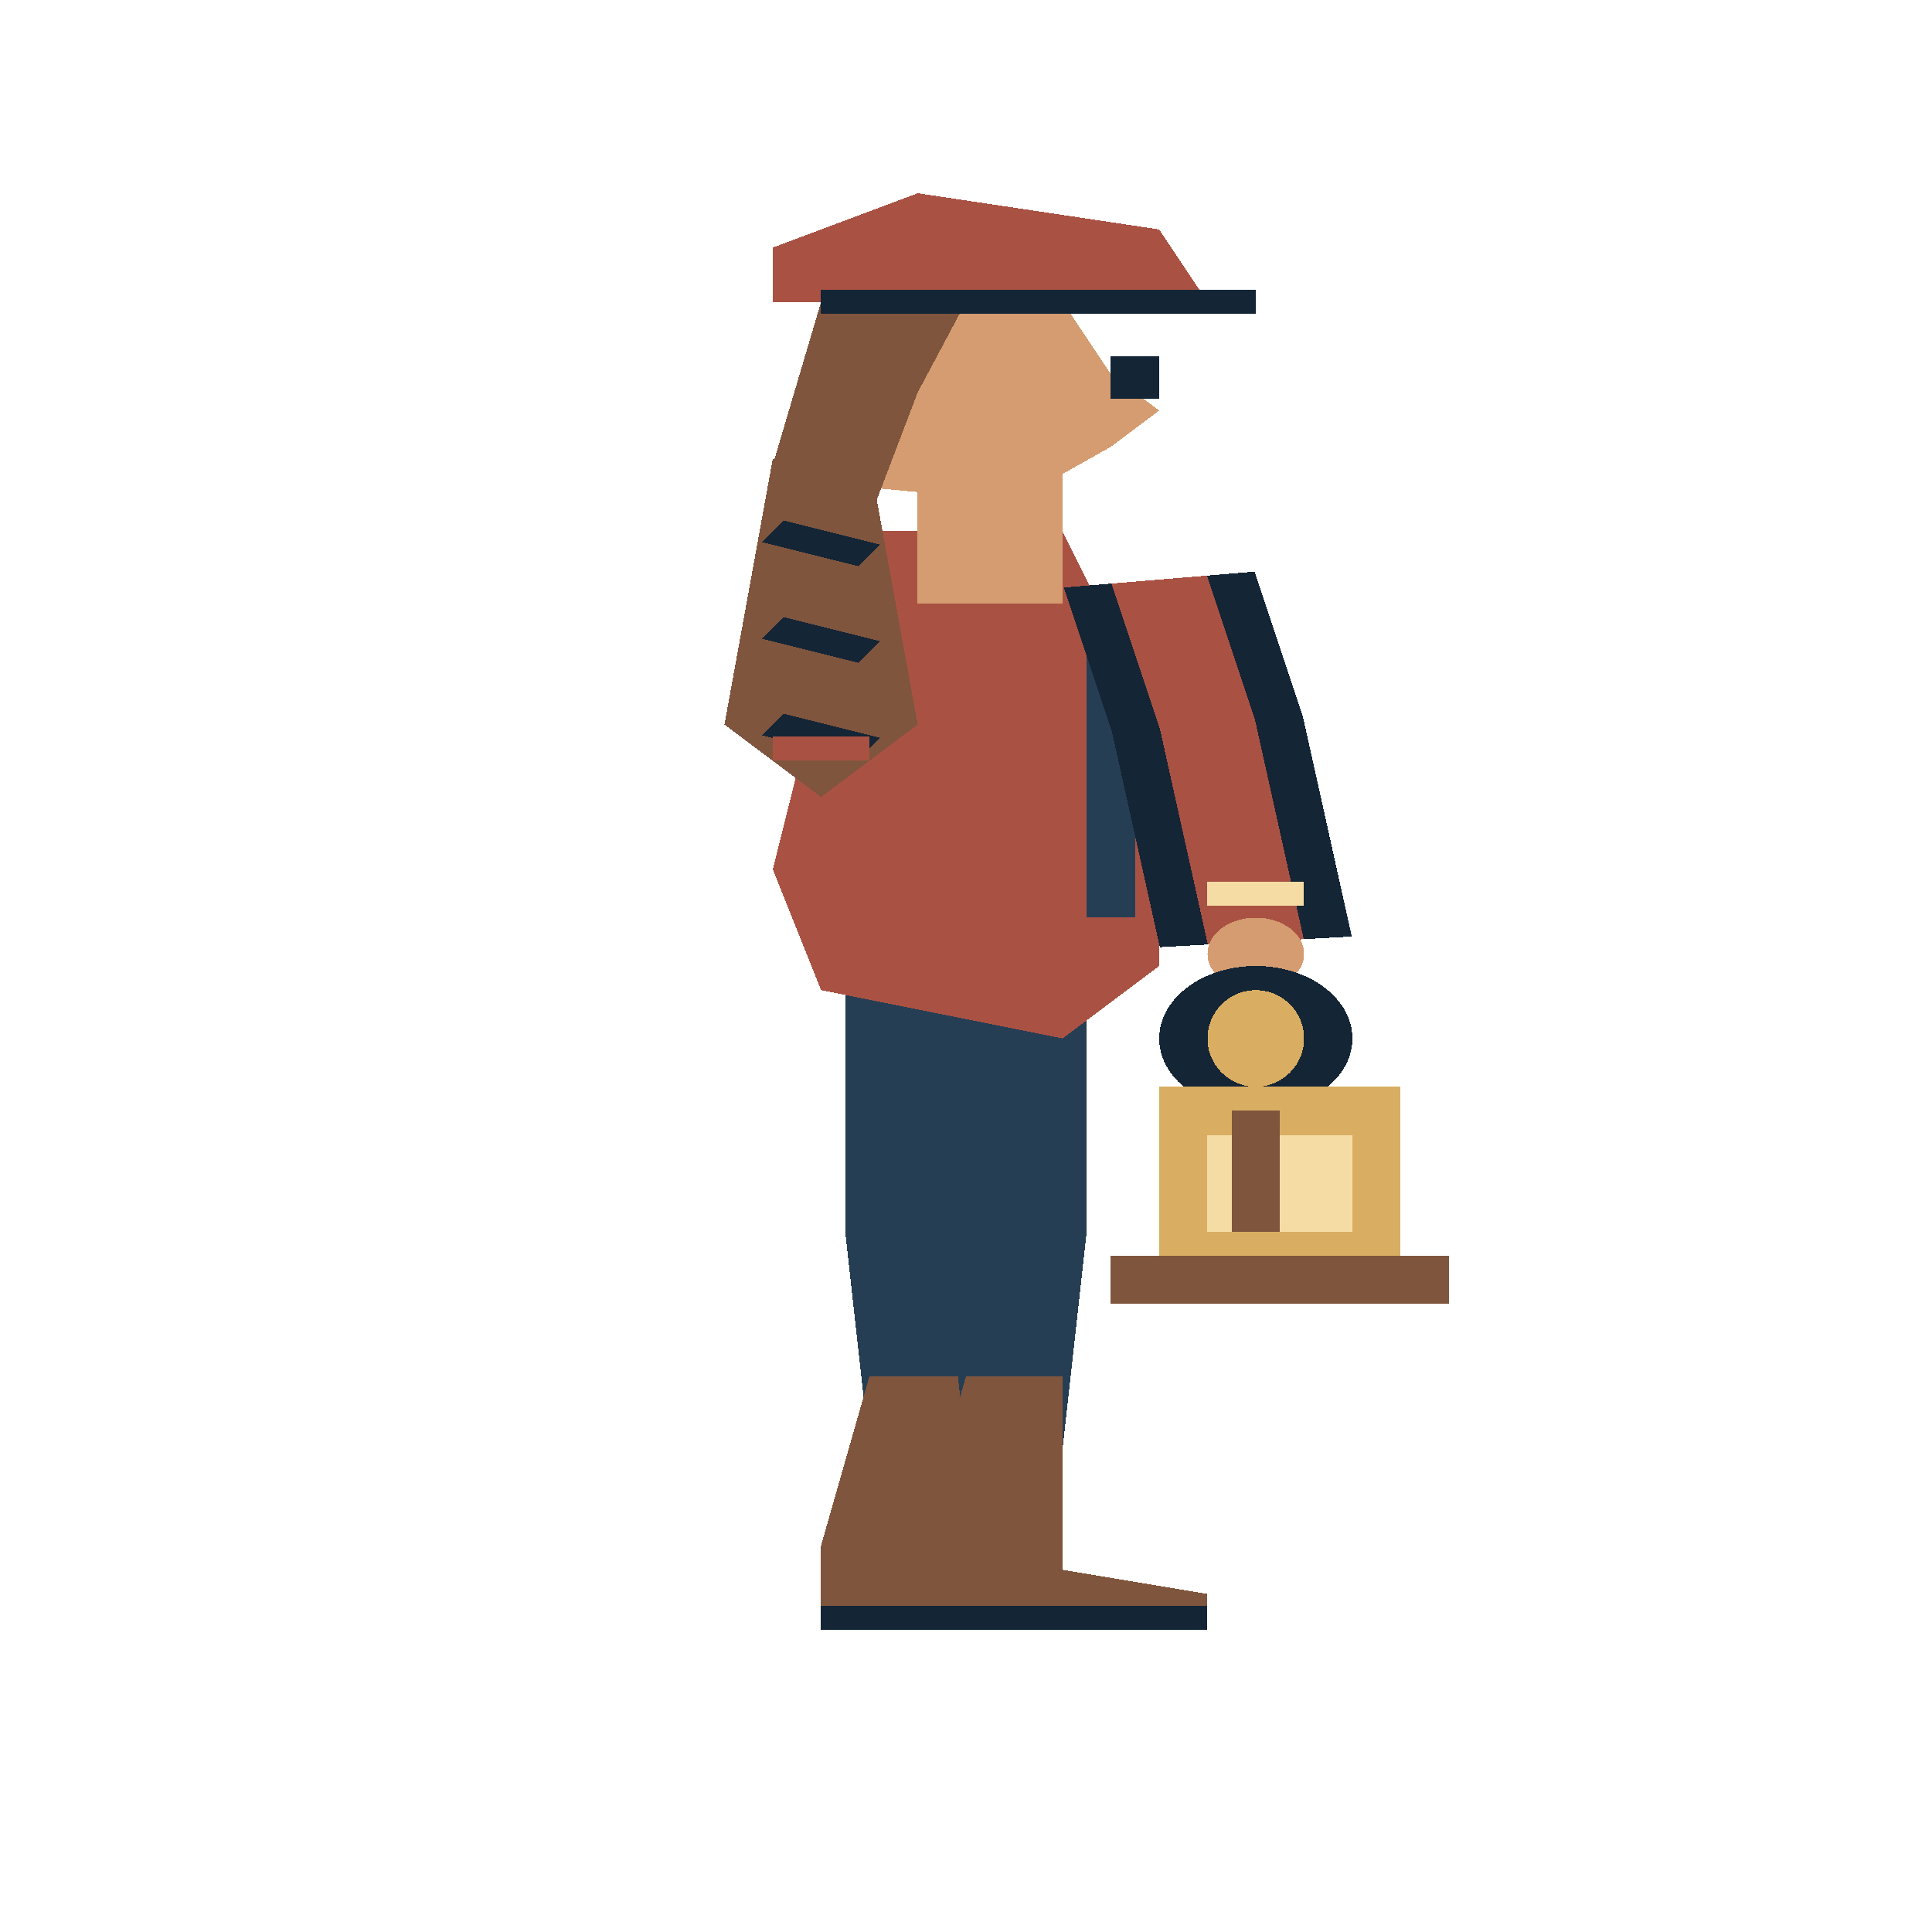
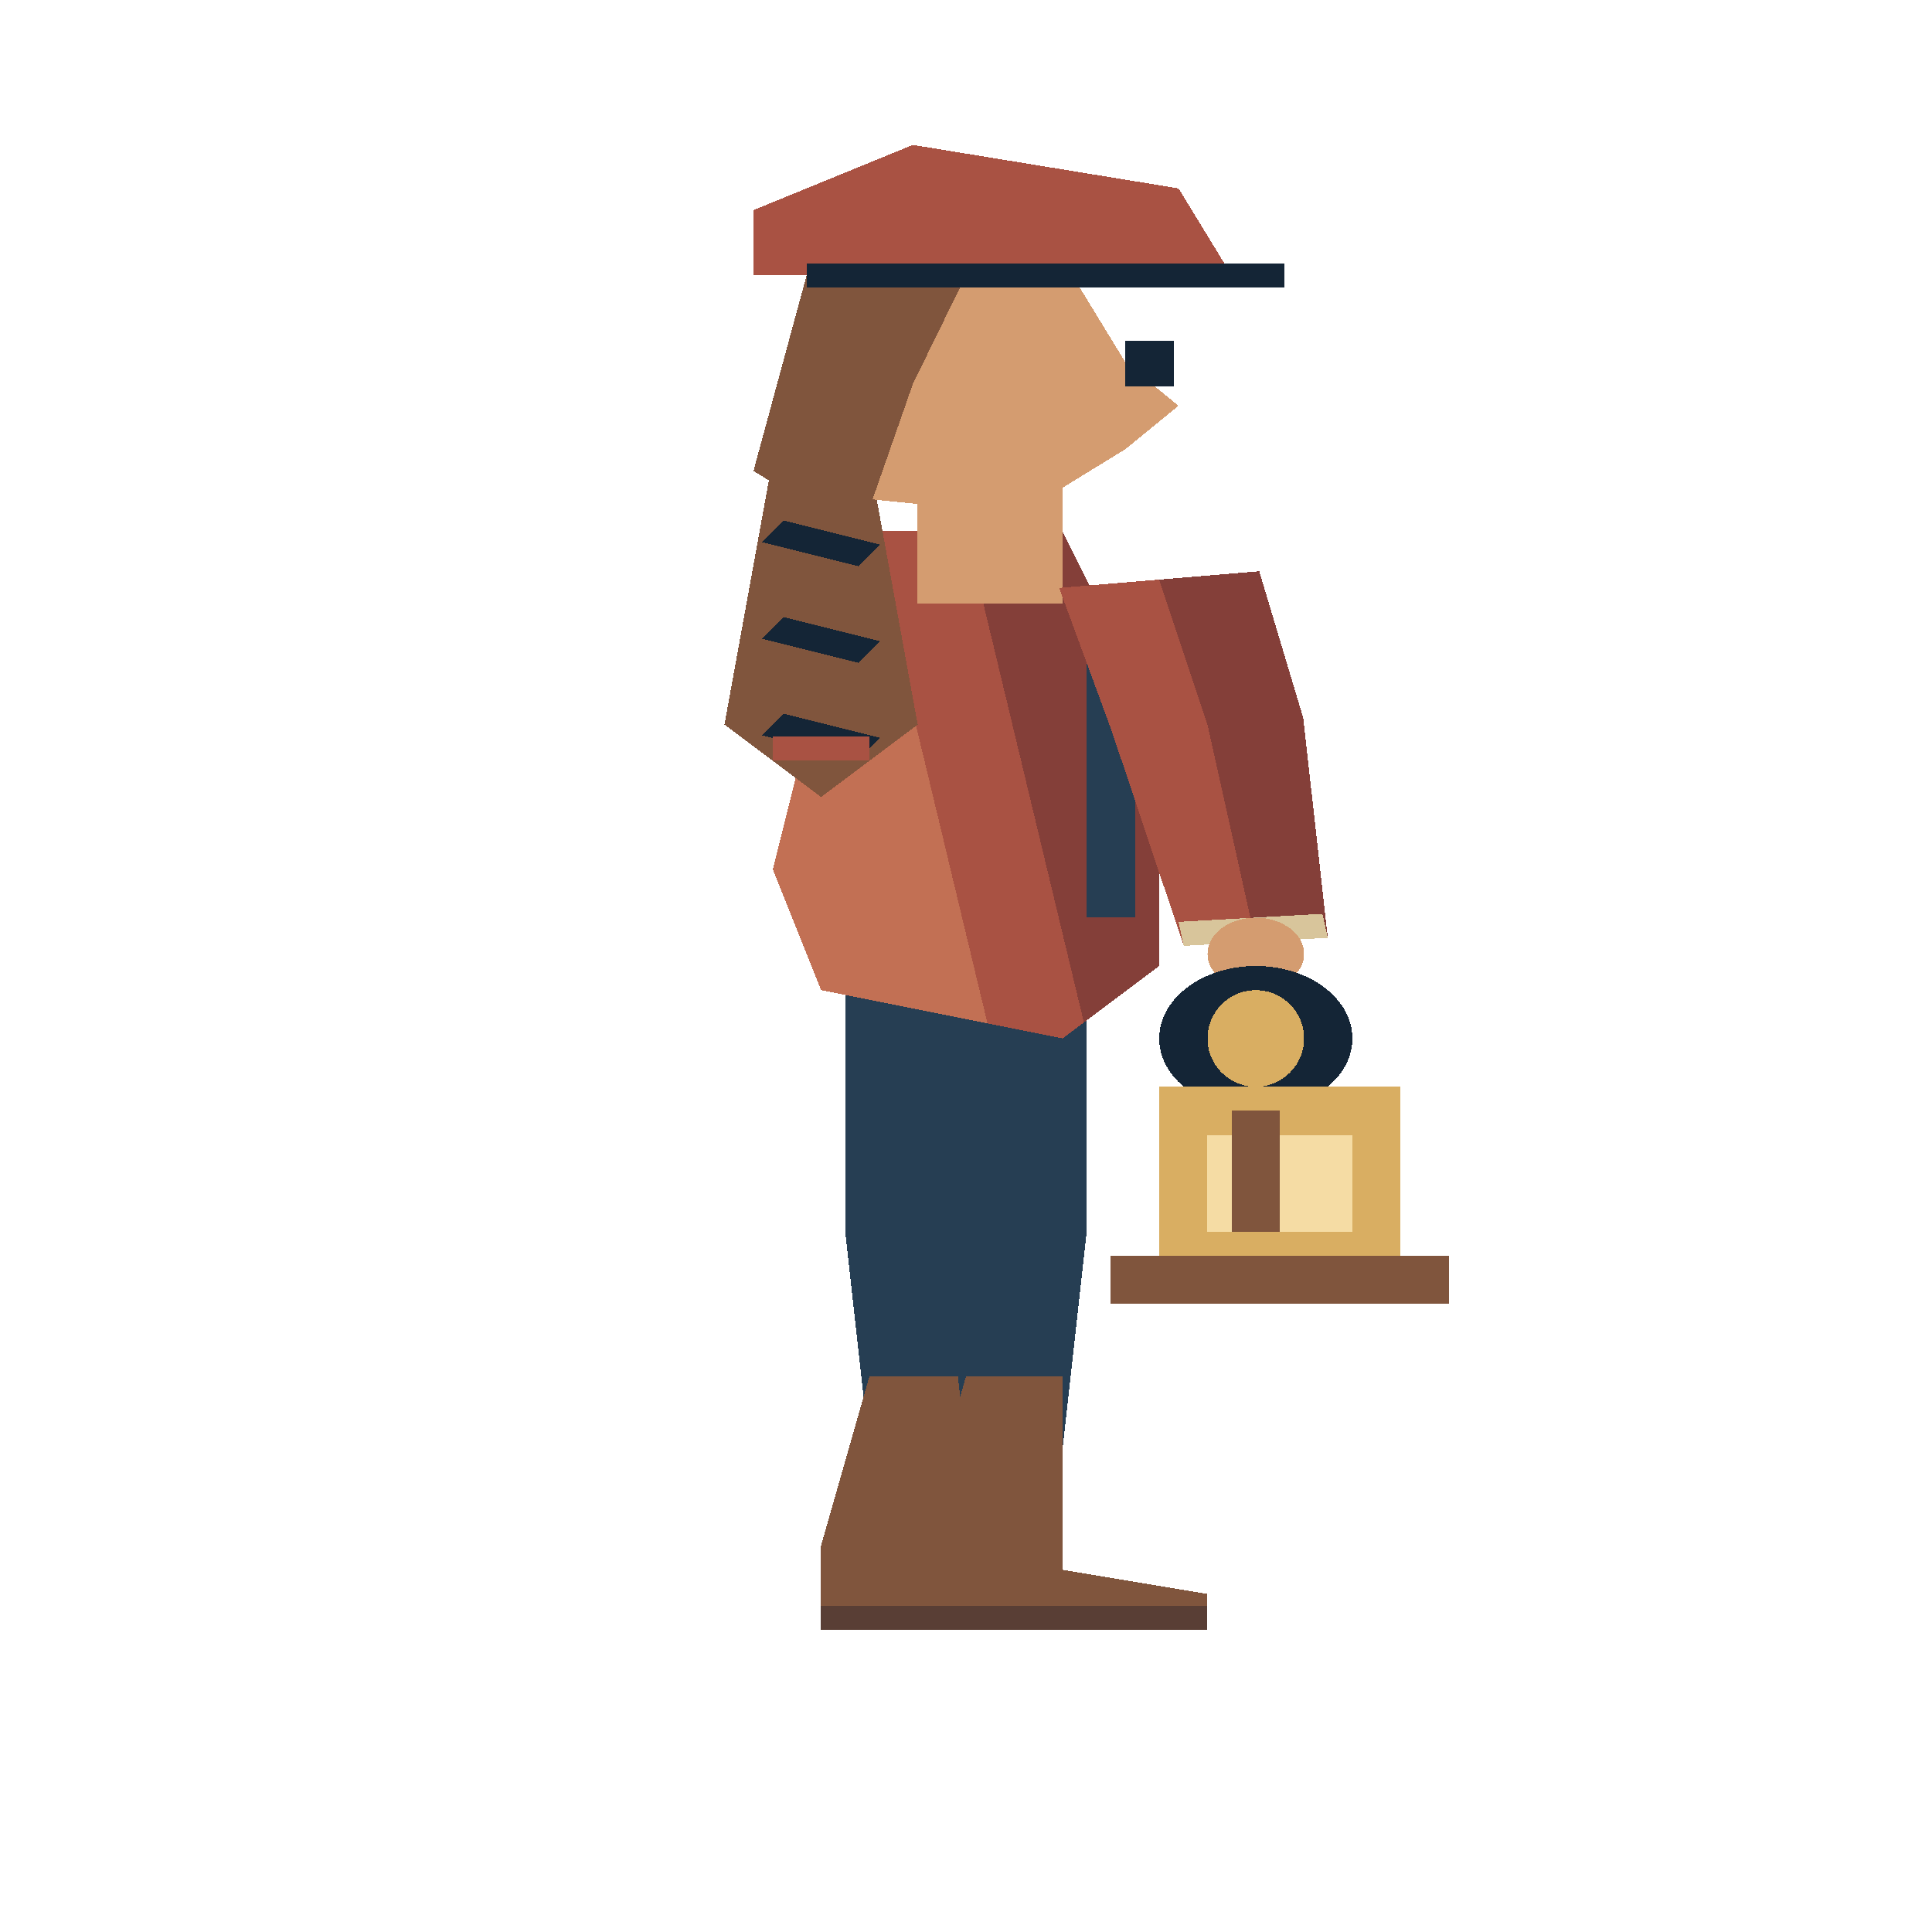
<svg xmlns="http://www.w3.org/2000/svg" width="80" height="80" viewBox="0 0 40 80" preserveAspectRatio="none" shape-rendering="crispEdges">
  <polygon points="17.5,39 20.5,39 20.5,51.0 20,60 18,60 17.5,51.0" fill="#263e53" />
  <polygon points="18,57 20,57 20,65 23,66 23,67 17,67 17,64" fill="#80553d" />
-   <polyline points="17,67 23,67" fill="none" stroke="#142536" stroke-width="1" />
+   <polyline points="17,67 23,67" fill="none" stroke="#593e35" stroke-width="1" />
  <polygon points="19.5,39 22.5,39 22.5,51.0 22,60 20,60 19.5,51.0" fill="#263e53" />
  <polygon points="20,57 22,57 22,65 25,66 25,67 19,67 19,64" fill="#80553d" />
-   <polyline points="19,67 25,67" fill="none" stroke="#142536" stroke-width="1" />
+   <polyline points="19,67 25,67" fill="none" stroke="#593e35" stroke-width="1" />
  <polygon points="18,22 22,22 24,30 24,40 22,43 17,41 16,36 17,28" fill="#a95243" />
+   <polygon points="20.0,22.0 22,22 24,30 24,40 22.441,42.339" fill="#843f39" />
+   <polygon points="20.445,42.378 17,41 16,36 17,28 18.0,22.0" fill="#c27054" />
  <polyline points="23,26 23,38" fill="none" stroke="#263e53" stroke-width="1" />
  <polygon points="16,19 18,19 19,30 17,33 15,30" fill="#80553d" />
  <polyline points="16,22 18,23" fill="none" stroke="#142536" stroke-width="1" />
  <polyline points="16,26 18,27" fill="none" stroke="#142536" stroke-width="1" />
  <polyline points="16,30 18,31" fill="none" stroke="#142536" stroke-width="1" />
  <polyline points="16,31 18,31" fill="none" stroke="#a95243" stroke-width="1" />
  <rect x="19" y="19" width="3" height="6" fill="#d49c70" />
-   <polygon points="17,12.5 22,12.5 23,15.5 24,17.0 23,18.5 21,20.75 17,20.0" fill="#d49c70" />
-   <polygon points="17,12.5 20,12.5 19,16.25 18,21.5 16,19.25" fill="#80553d" />
-   <rect x="23" y="14.75" width="1" height="1.75" fill="#142536" />
-   <polygon points="16,10.25 19,8.0 24,9.5 25,12.5 16,12.5" fill="#a95243" />
-   <polyline points="17,12.5 26,12.5" fill="none" stroke="#142536" stroke-width="1" />
-   <polyline points="24,24 25,30 26,39" fill="none" stroke="#142536" stroke-width="4" />
-   <polyline points="24,24 25,30 26,39" fill="none" stroke="#a95243" stroke-width="2" />
-   <polyline points="25,37 27,37" fill="none" stroke="#f5dca4" stroke-width="1" />
+   <polygon points="16.7,11.4 22.2,11.4 23.3,15.0 24.4,16.8 23.3,18.6 21.1,21.3 16.7,20.4" fill="#d49c70" />
+   <polygon points="16.7,11.4 20.0,11.4 18.9,15.9 17.8,22.2 15.6,19.5" fill="#80553d" />
+   <rect x="23.3" y="14.1" width="1.0" height="1.9" fill="#142536" />
+   <polygon points="15.6,8.7 18.9,6.0 24.4,7.8 25.5,11.4 15.6,11.4" fill="#a95243" />
+   <polyline points="16.7,11.4 26.6,11.4" fill="none" stroke="#142536" stroke-width="1" />
+   <polygon points="21.929,24.345 23.018,30.275 24.509,39.166 27.491,38.834 26.982,29.725 26.071,23.655" fill="#a95243" />
+   <polygon points="24,24 25,30 26,39 27.491,38.834 26.982,29.725 26.071,23.655" fill="#843f39" />
+   <polygon points="24.399,38.172 24.509,39.166 27.491,38.834 27.38,37.84" fill="#d8c59b" />
  <ellipse cx="26.0" cy="39.5" rx="1.0" ry="1.5" fill="#d49c70" />
  <ellipse cx="26.0" cy="43.0" rx="2.0" ry="3.0" fill="#142536" />
  <ellipse cx="26.0" cy="43.0" rx="1.0" ry="2.0" fill="#d9ae62" />
  <rect x="24" y="45" width="5" height="8" fill="#d9ae62" />
  <rect x="25" y="47" width="3" height="4" fill="#f5dca4" />
  <polyline points="26,46 26,51" fill="none" stroke="#80553d" stroke-width="1" />
  <rect x="23" y="52" width="7" height="2" fill="#80553d" />
</svg>
